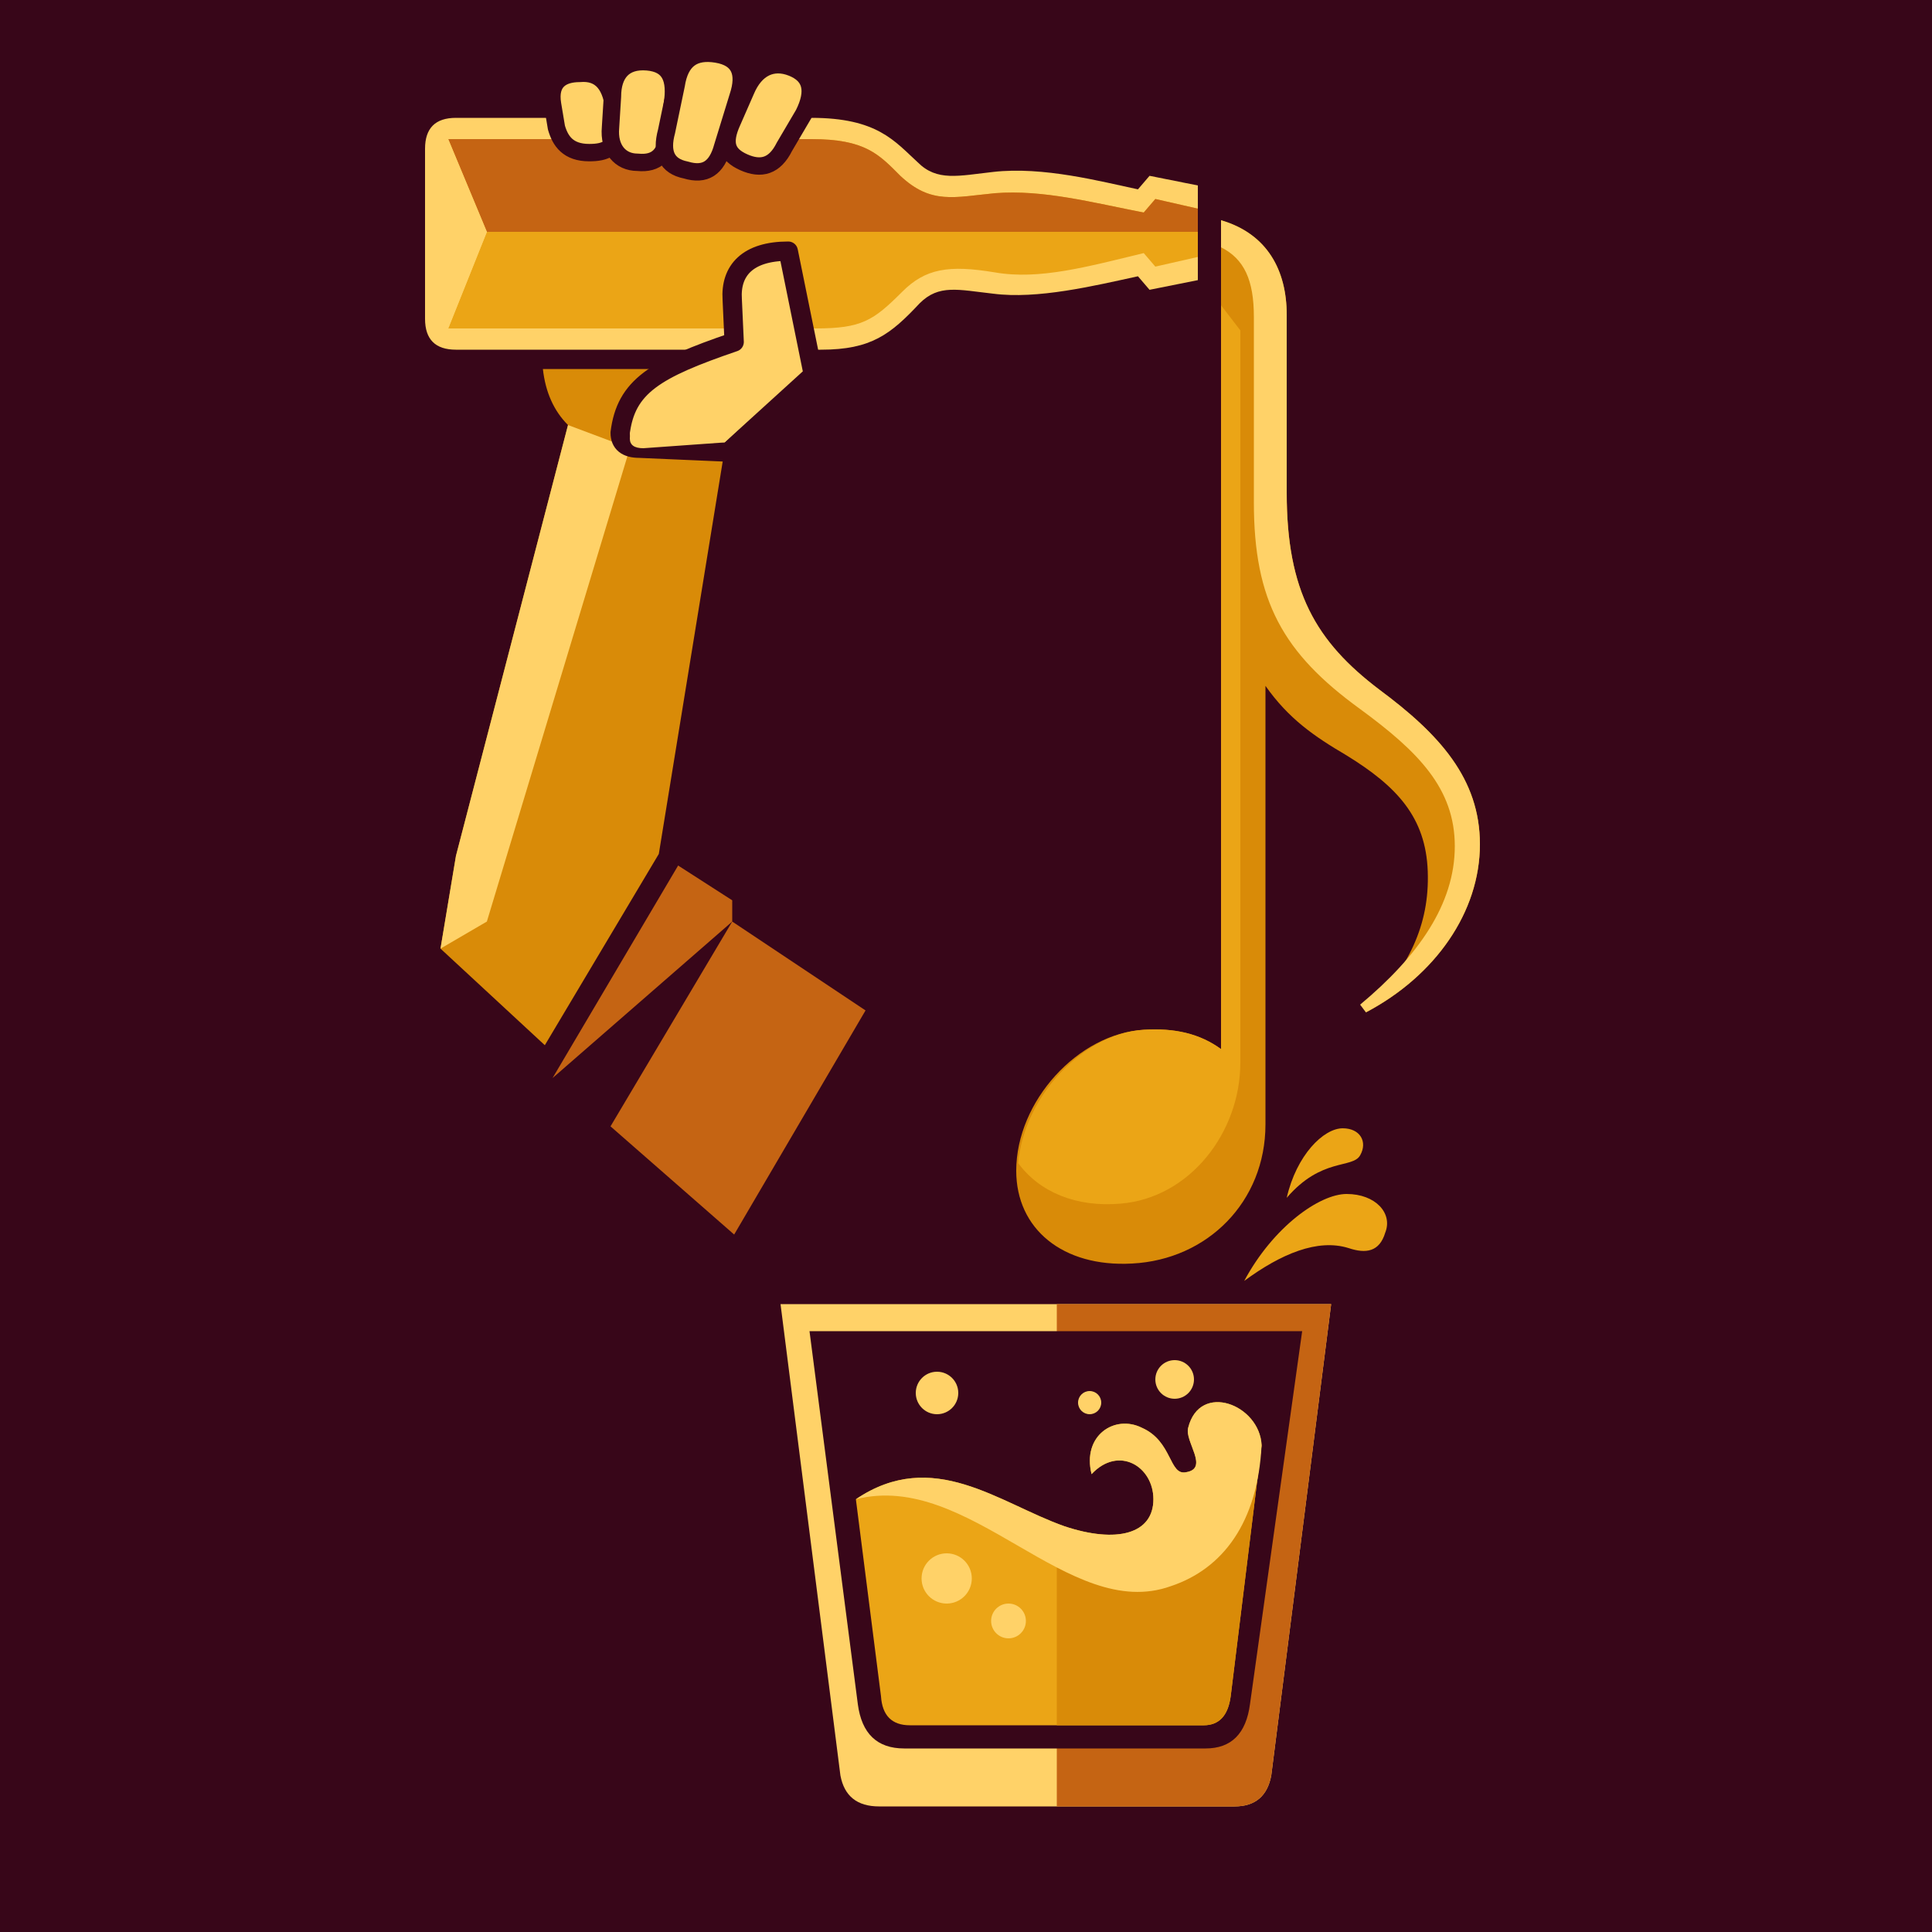
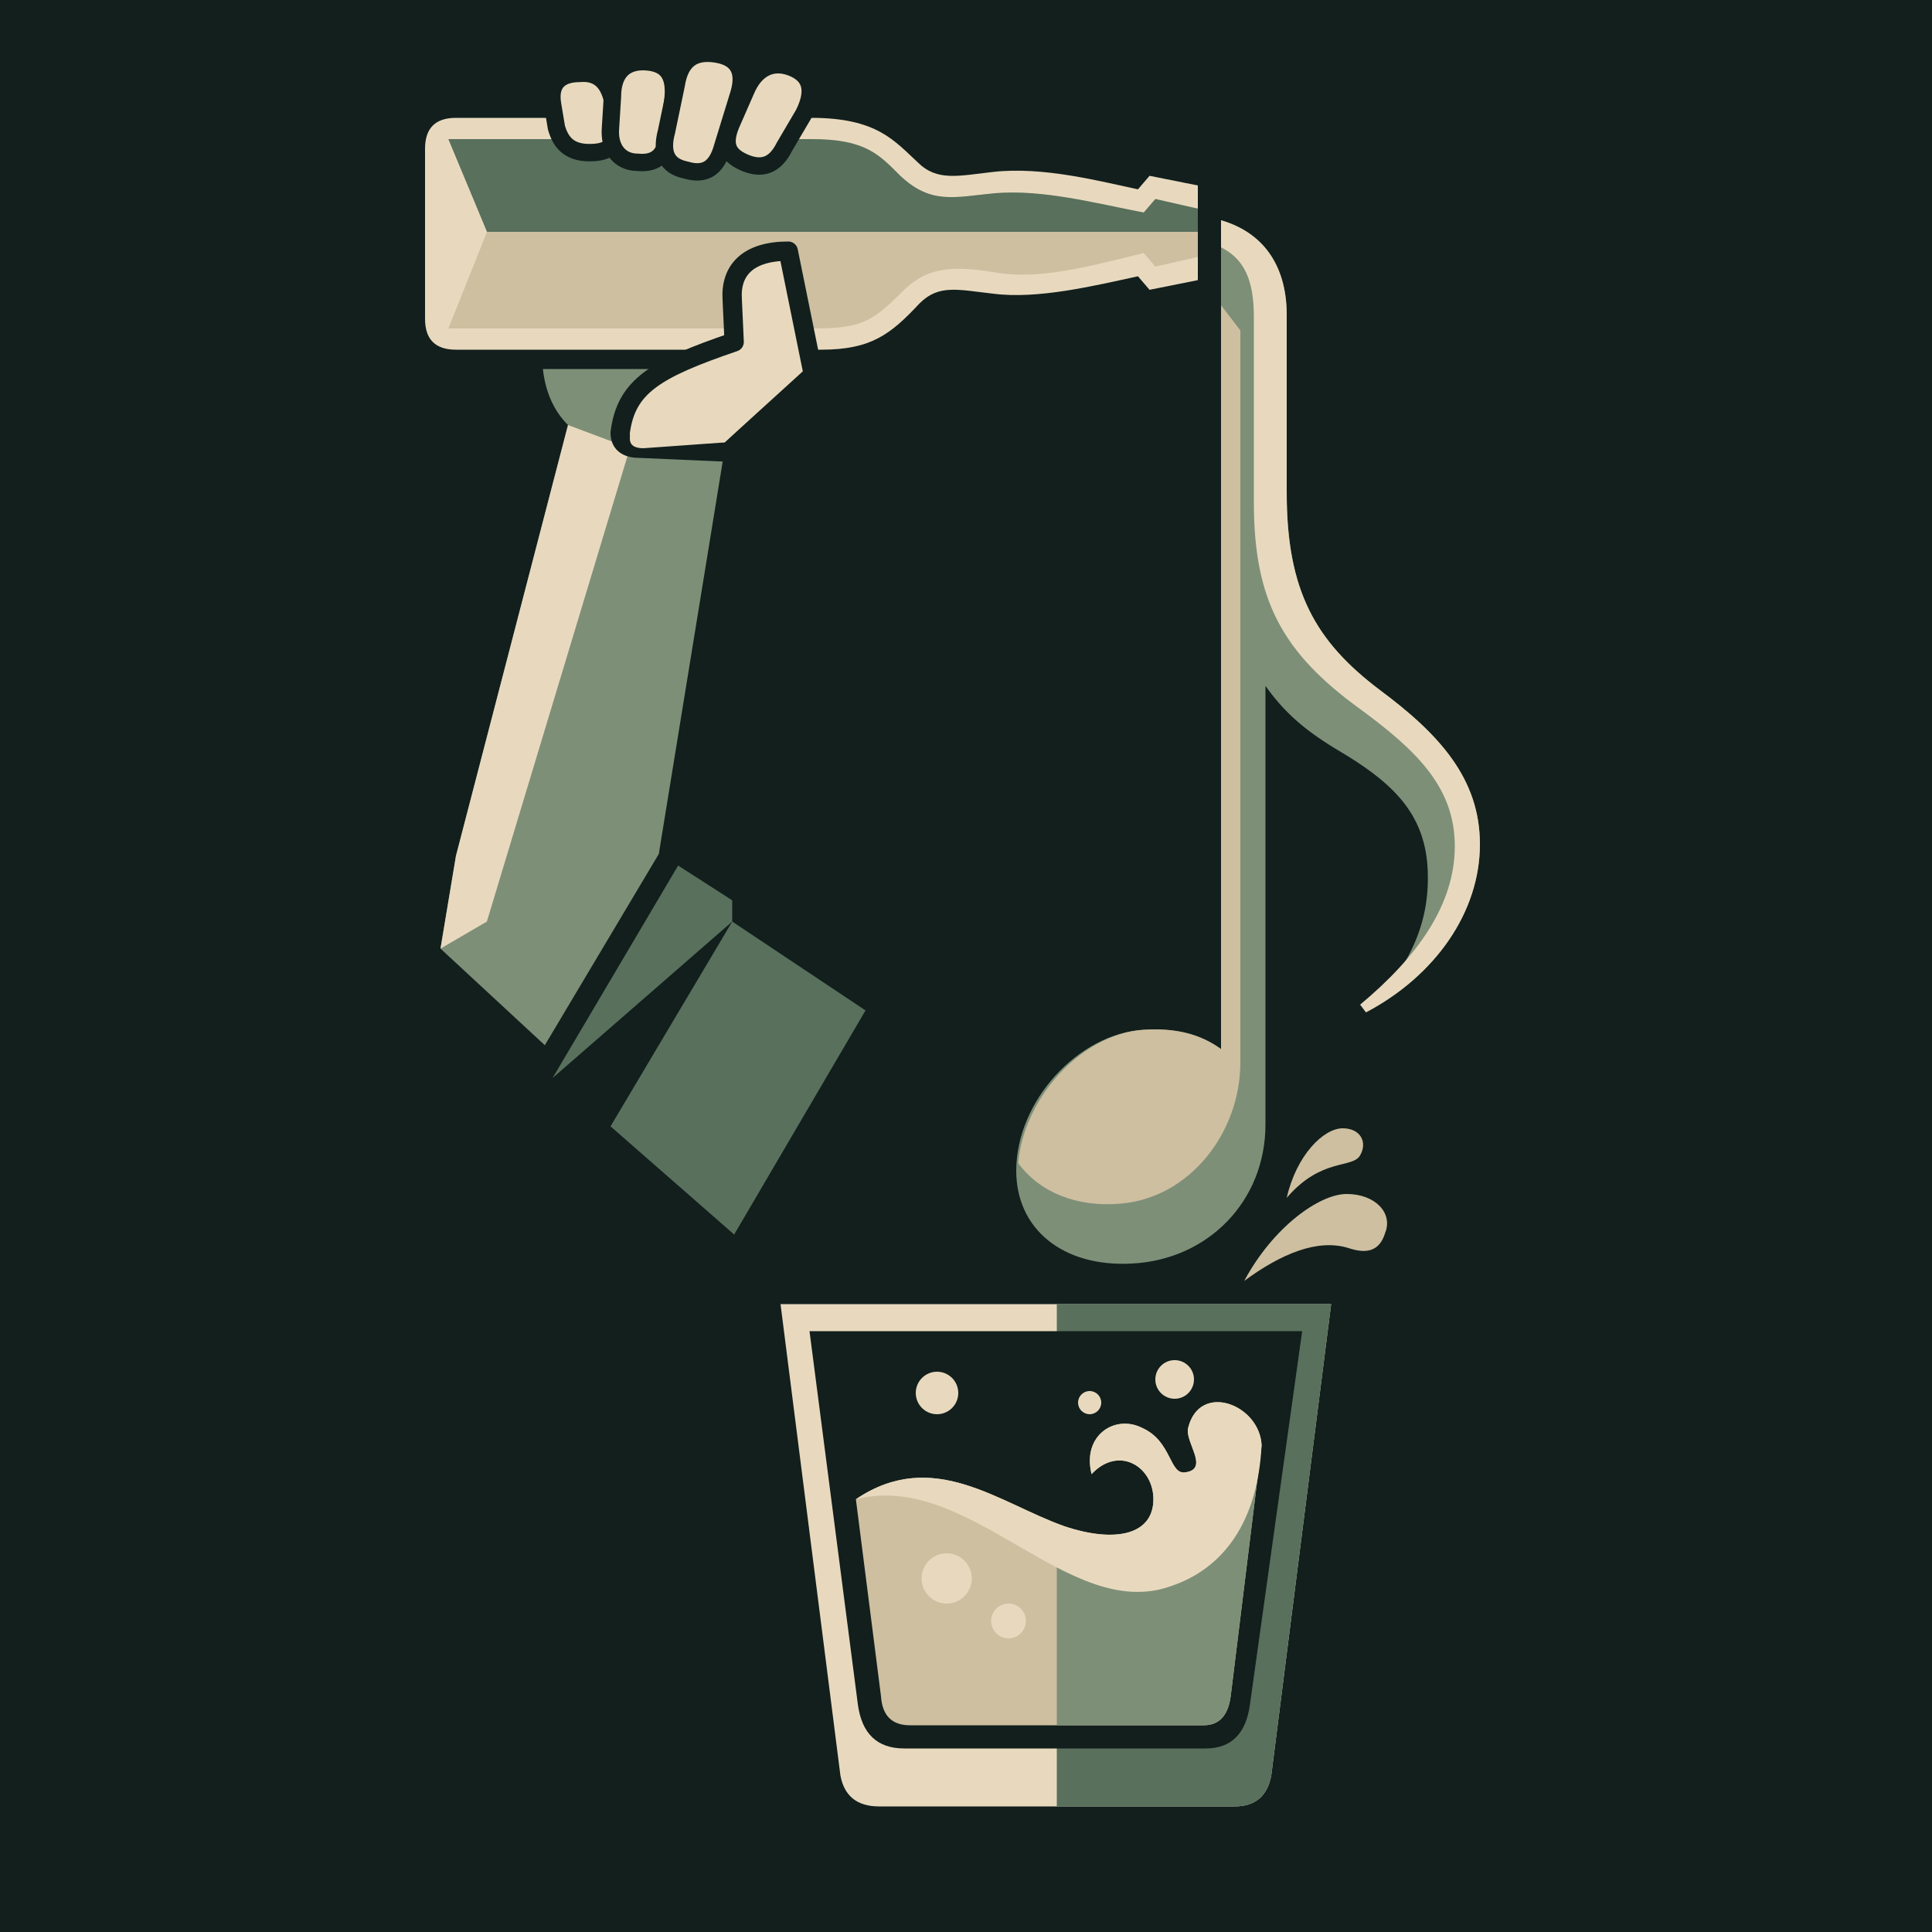
<svg xmlns="http://www.w3.org/2000/svg" width="1000" height="1000" viewBox="0 0 1000 1000" role="img" aria-labelledby="title desc">
-   <rect id="background" width="1000" height="1000" fill="#380619" />
+   <rect id="background" width="1000" height="1000" fill="#121F1D" />
  <g id="bottle">
-     <path fill="#FFD268" d="M236 61H420C454 61 463 73 475 84C485 94 496 91 514 89C540 86 570 94 589 98L595 91L620 96V145L595 150L589 143C566 148 537 155 514 152C496 150 486 147 476 157C461 173 451 181 425 181H236Q220 181 220 165V77Q220 61 236 61Z" />
-     <path fill="#EBA516" d="M232 72H420C448 72 455 80 466 91C482 106 494 102 515 100C540 98 566 105 592 110L598 103L620 108V133L598 138L592 131C563 138 538 145 515 141C491 137 479 139 467 151C452 166 446 170 422 170H232L252 120Z" />
-     <path fill="#C56413" d="M232 72H420C448 72 455 80 466 91C482 106 494 102 515 100C540 98 566 105 592 110L598 103L620 108V120H252Z" />
-     <path fill="#FFD268" d="M232 72L252 120L232 170Z" />
+     <path fill="#E8D9BE" d="M236 61H420C454 61 463 73 475 84C485 94 496 91 514 89C540 86 570 94 589 98L595 91L620 96V145L595 150L589 143C566 148 537 155 514 152C496 150 486 147 476 157C461 173 451 181 425 181H236Q220 181 220 165V77Q220 61 236 61Z" />
+     <path fill="#CDBFA0" d="M232 72H420C448 72 455 80 466 91C482 106 494 102 515 100C540 98 566 105 592 110L598 103L620 108V133L598 138L592 131C563 138 538 145 515 141C491 137 479 139 467 151C452 166 446 170 422 170H232L252 120Z" />
+     <path fill="#58705C" d="M232 72H420C448 72 455 80 466 91C482 106 494 102 515 100C540 98 566 105 592 110L598 103L620 108V120H252Z" />
+     <path fill="#E8D9BE" d="M232 72L252 120L232 170Z" />
  </g>
  <g id="arm">
-     <path fill="#D98B08" d="M281 191H354L376 227L341 442L282 541L228 491L236 443L294 220Q283 209 281 191Z" />
-     <path fill="#FFD268" d="M294 220L326 232L252 477L228 491L236 443Z" />
-     <path fill="#FFD268" stroke="#380619" stroke-width="10" stroke-linejoin="round" d="M321 224C324 200 339 191 380 177L379 155C378 140 387 130 408 130L421 194L377 234L331 232Q321 232 321 224Z" />
-     <path fill="#FFD268" d="M330 213C327 218 326 224 326 227Q326 232 333 232L375 229L407 199Z" />
-     <path fill="#C56413" d="M379 477L448 523L380 639L316 583Z" />
-     <path fill="#C56413" d="M351 448L379 466V477L286 558Z" />
+     <path fill="#7E8F78" d="M281 191H354L376 227L341 442L282 541L228 491L236 443L294 220Q283 209 281 191Z" />
+     <path fill="#E8D9BE" d="M294 220L326 232L252 477L228 491L236 443Z" />
+     <path fill="#E8D9BE" stroke="#121F1D" stroke-width="10" stroke-linejoin="round" d="M321 224C324 200 339 191 380 177L379 155C378 140 387 130 408 130L421 194L377 234L331 232Q321 232 321 224Z" />
+     <path fill="#E8D9BE" d="M330 213C327 218 326 224 326 227Q326 232 333 232L375 229L407 199Z" />
+     <path fill="#58705C" d="M379 477L448 523L380 639L316 583Z" />
+     <path fill="#58705C" d="M351 448L379 466V477L286 558Z" />
  </g>
-   <g id="fingers" fill="#FFD268" stroke="#380619" stroke-width="9" stroke-linejoin="round">
+   <g id="fingers" fill="#E8D9BE" stroke="#121F1D" stroke-width="9" stroke-linejoin="round">
    <path d="M286 54C284 42 291 38 300 38C311 37 317 44 318 59L319 65C320 77 313 79 305 79C294 79 290 73 288 66Z" />
    <path d="M317 50C317 38 323 31 335 32C347 33 350 41 348 54L346 68C345 80 340 85 330 84C321 84 315 77 316 66Z" />
    <path d="M350 44C352 31 359 26 371 28C383 30 386 38 382 50L374 76C371 87 365 91 355 88C345 86 342 79 345 68Z" />
    <path d="M386 47C391 35 400 31 410 35C420 39 422 47 416 59L406 76C401 86 394 88 385 84C376 80 374 74 379 63Z" />
  </g>
  <g id="musical-stream">
-     <path fill="#D98B08" d="M632 114C656 121 666 140 666 163V255C666 306 681 332 714 357C745 380 766 403 766 437C766 472 743 505 707 524C729 501 740 479 739 451C738 423 723 407 697 391C680 381 667 372 655 355V582C655 622 625 652 586 654C550 656 526 636 526 606C526 570 558 535 592 533C608 532 621 535 632 543Z" />
-     <path fill="#FFD268" d="M632 114C656 121 666 140 666 163V255C666 306 681 332 714 357C745 380 766 403 766 437C766 472 743 505 707 524L704 520C734 495 753 468 753 438C753 408 734 389 704 367C664 338 649 311 649 260V164C649 145 644 134 632 128Z" />
-     <path fill="#EBA516" d="M632 543V158L642 171V550C642 586 616 620 580 623C557 625 538 617 527 602C530 568 560 535 592 533C608 532 621 535 632 543Z" />
-     <path fill="#EBA516" d="M666 620C671 598 685 584 695 584C704 584 708 591 704 598C700 605 684 599 666 620Z" />
-     <path fill="#EBA516" d="M644 663C659 635 683 618 697 618C712 618 721 628 717 638C714 648 707 649 698 646C682 641 663 649 644 663Z" />
+     <path fill="#7E8F78" d="M632 114C656 121 666 140 666 163V255C666 306 681 332 714 357C745 380 766 403 766 437C766 472 743 505 707 524C729 501 740 479 739 451C738 423 723 407 697 391C680 381 667 372 655 355V582C655 622 625 652 586 654C550 656 526 636 526 606C526 570 558 535 592 533C608 532 621 535 632 543Z" />
+     <path fill="#E8D9BE" d="M632 114C656 121 666 140 666 163V255C666 306 681 332 714 357C745 380 766 403 766 437C766 472 743 505 707 524L704 520C734 495 753 468 753 438C753 408 734 389 704 367C664 338 649 311 649 260V164C649 145 644 134 632 128Z" />
+     <path fill="#CDBFA0" d="M632 543V158L642 171V550C642 586 616 620 580 623C557 625 538 617 527 602C530 568 560 535 592 533C608 532 621 535 632 543Z" />
+     <path fill="#CDBFA0" d="M666 620C671 598 685 584 695 584C704 584 708 591 704 598C700 605 684 599 666 620Z" />
+     <path fill="#CDBFA0" d="M644 663C659 635 683 618 697 618C712 618 721 628 717 638C714 648 707 649 698 646C682 641 663 649 644 663Z" />
  </g>
  <g id="glass">
-     <path fill="#FFD268" d="M404 675H689L658 919Q655 935 639 935H455Q438 935 435 919Z" />
-     <path fill="#C56413" d="M547 675H689L658 919Q655 935 639 935H547Z" />
-     <path fill="#380619" d="M419 689H674L647 882Q644 905 624 905H468Q447 905 444 882Z" />
-     <path fill="#EBA516" d="M443 776C483 749 517 778 551 790C578 799 597 794 597 776C597 759 579 748 565 763C560 743 577 732 591 739C607 746 605 764 614 762C626 760 613 746 615 739C621 715 652 727 653 748L637 878Q635 893 623 893H471Q457 893 456 878Z" />
-     <path fill="#D98B08" d="M547 810L620 800L653 748L637 878Q635 893 623 893H547Z" />
-     <path fill="#FFD268" d="M443 776C483 749 517 778 551 790C578 799 597 794 597 776C597 759 579 748 565 763C560 743 577 732 591 739C607 746 605 764 614 762C626 760 613 746 615 739C621 715 652 727 653 748C651 788 633 812 606 821C553 840 502 761 443 776Z" />
-     <g id="bubbles" fill="#FFD268">
+     <path fill="#E8D9BE" d="M404 675H689L658 919Q655 935 639 935H455Q438 935 435 919Z" />
+     <path fill="#58705C" d="M547 675H689L658 919Q655 935 639 935H547Z" />
+     <path fill="#121F1D" d="M419 689H674L647 882Q644 905 624 905H468Q447 905 444 882Z" />
+     <path fill="#CDBFA0" d="M443 776C483 749 517 778 551 790C578 799 597 794 597 776C597 759 579 748 565 763C560 743 577 732 591 739C607 746 605 764 614 762C626 760 613 746 615 739C621 715 652 727 653 748L637 878Q635 893 623 893H471Q457 893 456 878Z" />
+     <path fill="#7E8F78" d="M547 810L620 800L653 748L637 878Q635 893 623 893H547Z" />
+     <path fill="#E8D9BE" d="M443 776C483 749 517 778 551 790C578 799 597 794 597 776C597 759 579 748 565 763C560 743 577 732 591 739C607 746 605 764 614 762C626 760 613 746 615 739C621 715 652 727 653 748C651 788 633 812 606 821C553 840 502 761 443 776Z" />
+     <g id="bubbles" fill="#E8D9BE">
      <circle cx="485" cy="721" r="11" />
      <circle cx="608" cy="714" r="10" />
      <circle cx="564" cy="726" r="6" />
      <circle cx="490" cy="817" r="13" />
      <circle cx="522" cy="839" r="9" />
    </g>
  </g>
</svg>
